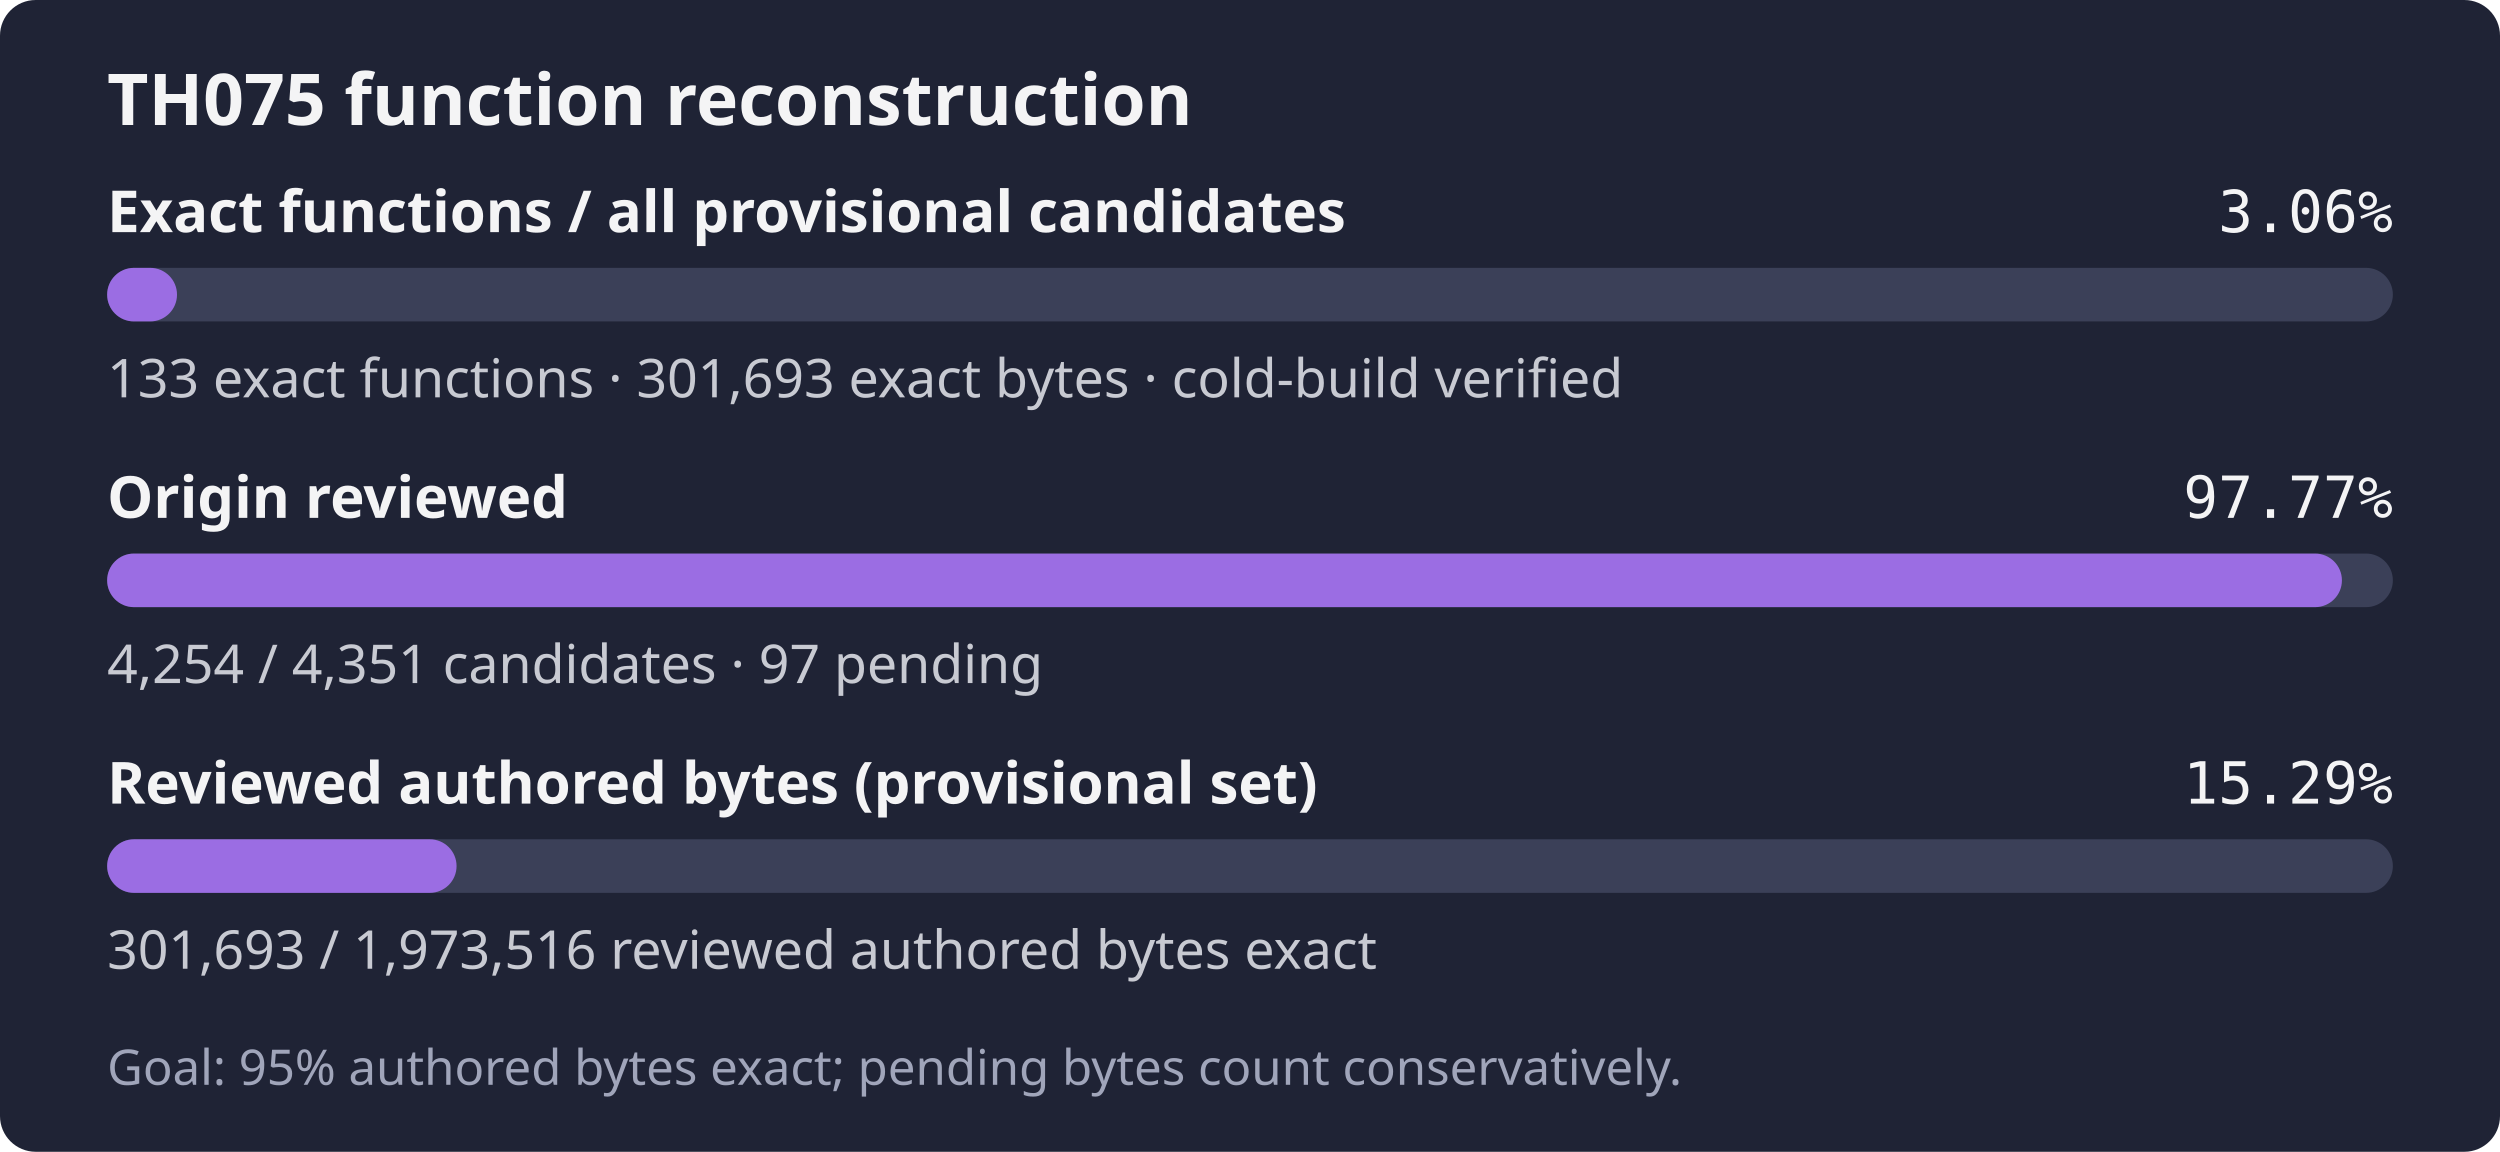
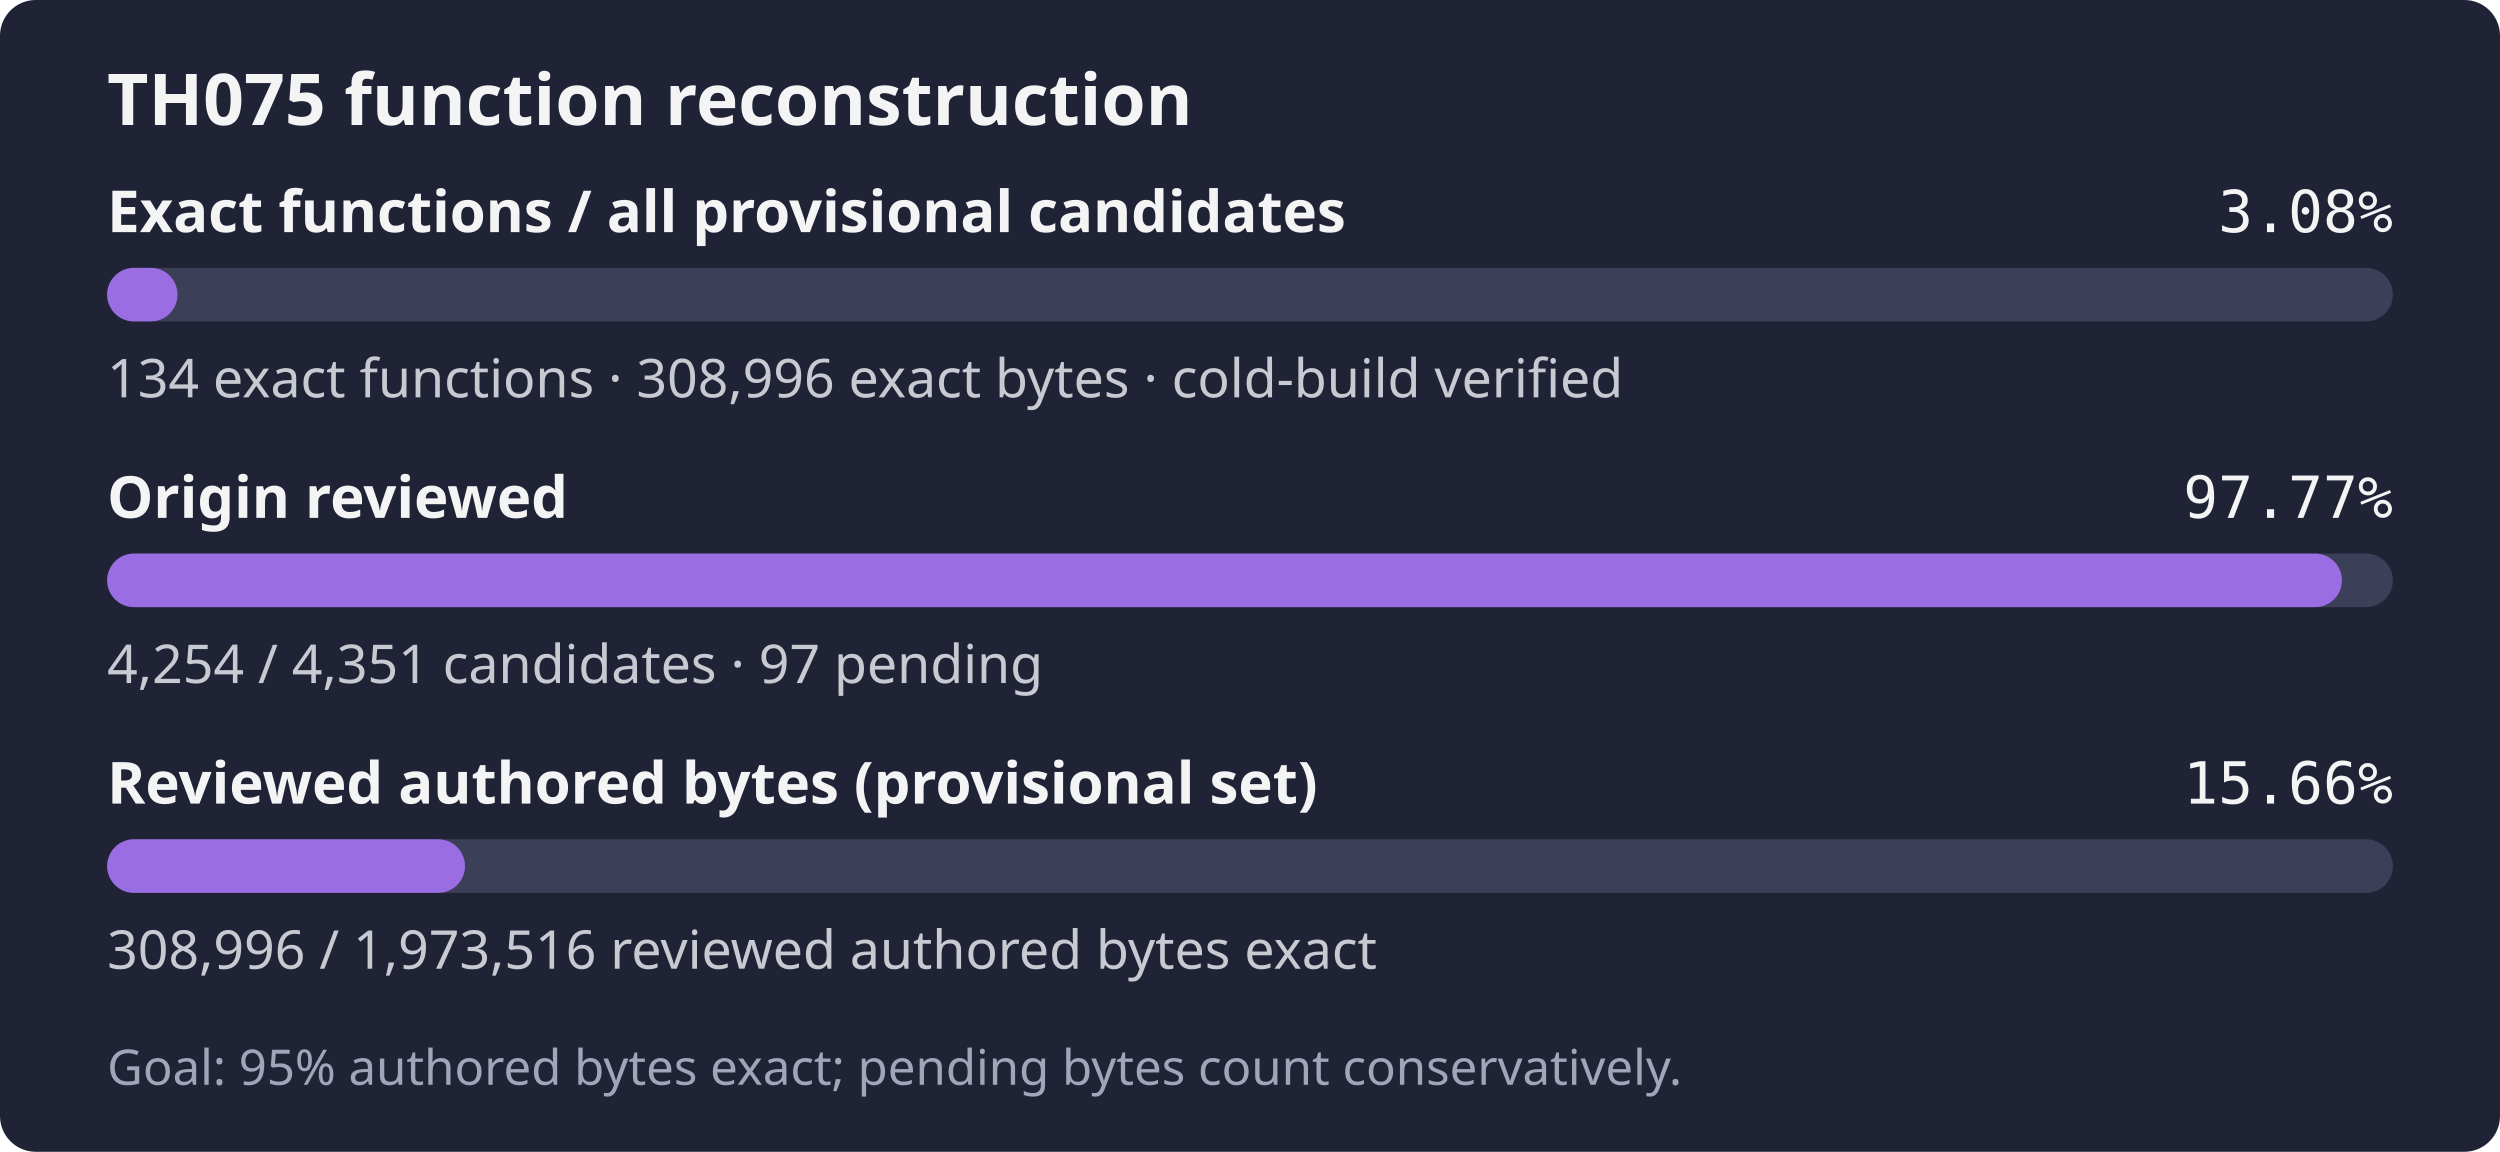
- <svg xmlns="http://www.w3.org/2000/svg" width="560" height="258" role="img" aria-label="TH075: 133 exact functions, 301,693 exact bytes; 4,254 of 4,351 candidates reviewed; Goal: 95% authored bytes exact; pending bytes count conservatively.">
+ <svg xmlns="http://www.w3.org/2000/svg" width="560" height="258" role="img" aria-label="TH075: 134 exact functions, 308,996 exact bytes; 4,254 of 4,351 candidates reviewed; Goal: 95% authored bytes exact; pending bytes count conservatively.">
  <rect width="560" height="258" rx="8" fill="#1f2335" />
  <text x="24" y="28" fill="#f4f4f5" font-family="sans-serif" font-size="16" font-weight="600">TH075 function reconstruction</text>
  <text x="24" y="52" fill="#f4f4f5" font-family="sans-serif" font-size="13" font-weight="600">Exact functions / all provisional candidates</text>
-   <text x="536" y="52" fill="#f4f4f5" text-anchor="end" font-family="monospace" font-size="13">3.06%</text>
+   <text x="536" y="52" fill="#f4f4f5" text-anchor="end" font-family="monospace" font-size="13">3.08%</text>
  <rect x="24" y="60" width="512" height="12" rx="6" fill="#3b4058" />
-   <rect x="24" y="60" width="15.65" height="12" rx="6" fill="#9b6de3" />
-   <text x="24" y="89" fill="#c8cad2" font-family="sans-serif" font-size="12">133 exact functions · 301,693 exact bytes · cold-build verified</text>
+   <rect x="24" y="60" width="15.77" height="12" rx="6" fill="#9b6de3" />
+   <text x="24" y="89" fill="#c8cad2" font-family="sans-serif" font-size="12">134 exact functions · 308,996 exact bytes · cold-build verified</text>
  <text x="24" y="116" fill="#f4f4f5" font-family="sans-serif" font-size="13" font-weight="600">Origin reviewed</text>
  <text x="536" y="116" fill="#f4f4f5" text-anchor="end" font-family="monospace" font-size="13">97.77%</text>
  <rect x="24" y="124" width="512" height="12" rx="6" fill="#3b4058" />
  <rect x="24" y="124" width="500.59" height="12" rx="6" fill="#9b6de3" />
  <text x="24" y="153" fill="#c8cad2" font-family="sans-serif" font-size="12">4,254 / 4,351 candidates · 97 pending</text>
  <text x="24" y="180" fill="#f4f4f5" font-family="sans-serif" font-size="13" font-weight="600">Reviewed authored bytes (provisional set)</text>
-   <text x="536" y="180" fill="#f4f4f5" text-anchor="end" font-family="monospace" font-size="13">15.29%</text>
+   <text x="536" y="180" fill="#f4f4f5" text-anchor="end" font-family="monospace" font-size="13">15.66%</text>
  <rect x="24" y="188" width="512" height="12" rx="6" fill="#3b4058" />
-   <rect x="24" y="188" width="78.27" height="12" rx="6" fill="#9b6de3" />
-   <text x="24" y="217" fill="#c8cad2" font-family="sans-serif" font-size="12">301,693 / 1,973,516 reviewed authored bytes exact</text>
+   <rect x="24" y="188" width="80.16" height="12" rx="6" fill="#9b6de3" />
+   <text x="24" y="217" fill="#c8cad2" font-family="sans-serif" font-size="12">308,996 / 1,973,516 reviewed authored bytes exact</text>
  <text x="24" y="243" fill="#a0a5ba" font-family="sans-serif" font-size="11">Goal: 95% authored bytes exact; pending bytes count conservatively.</text>
</svg>
